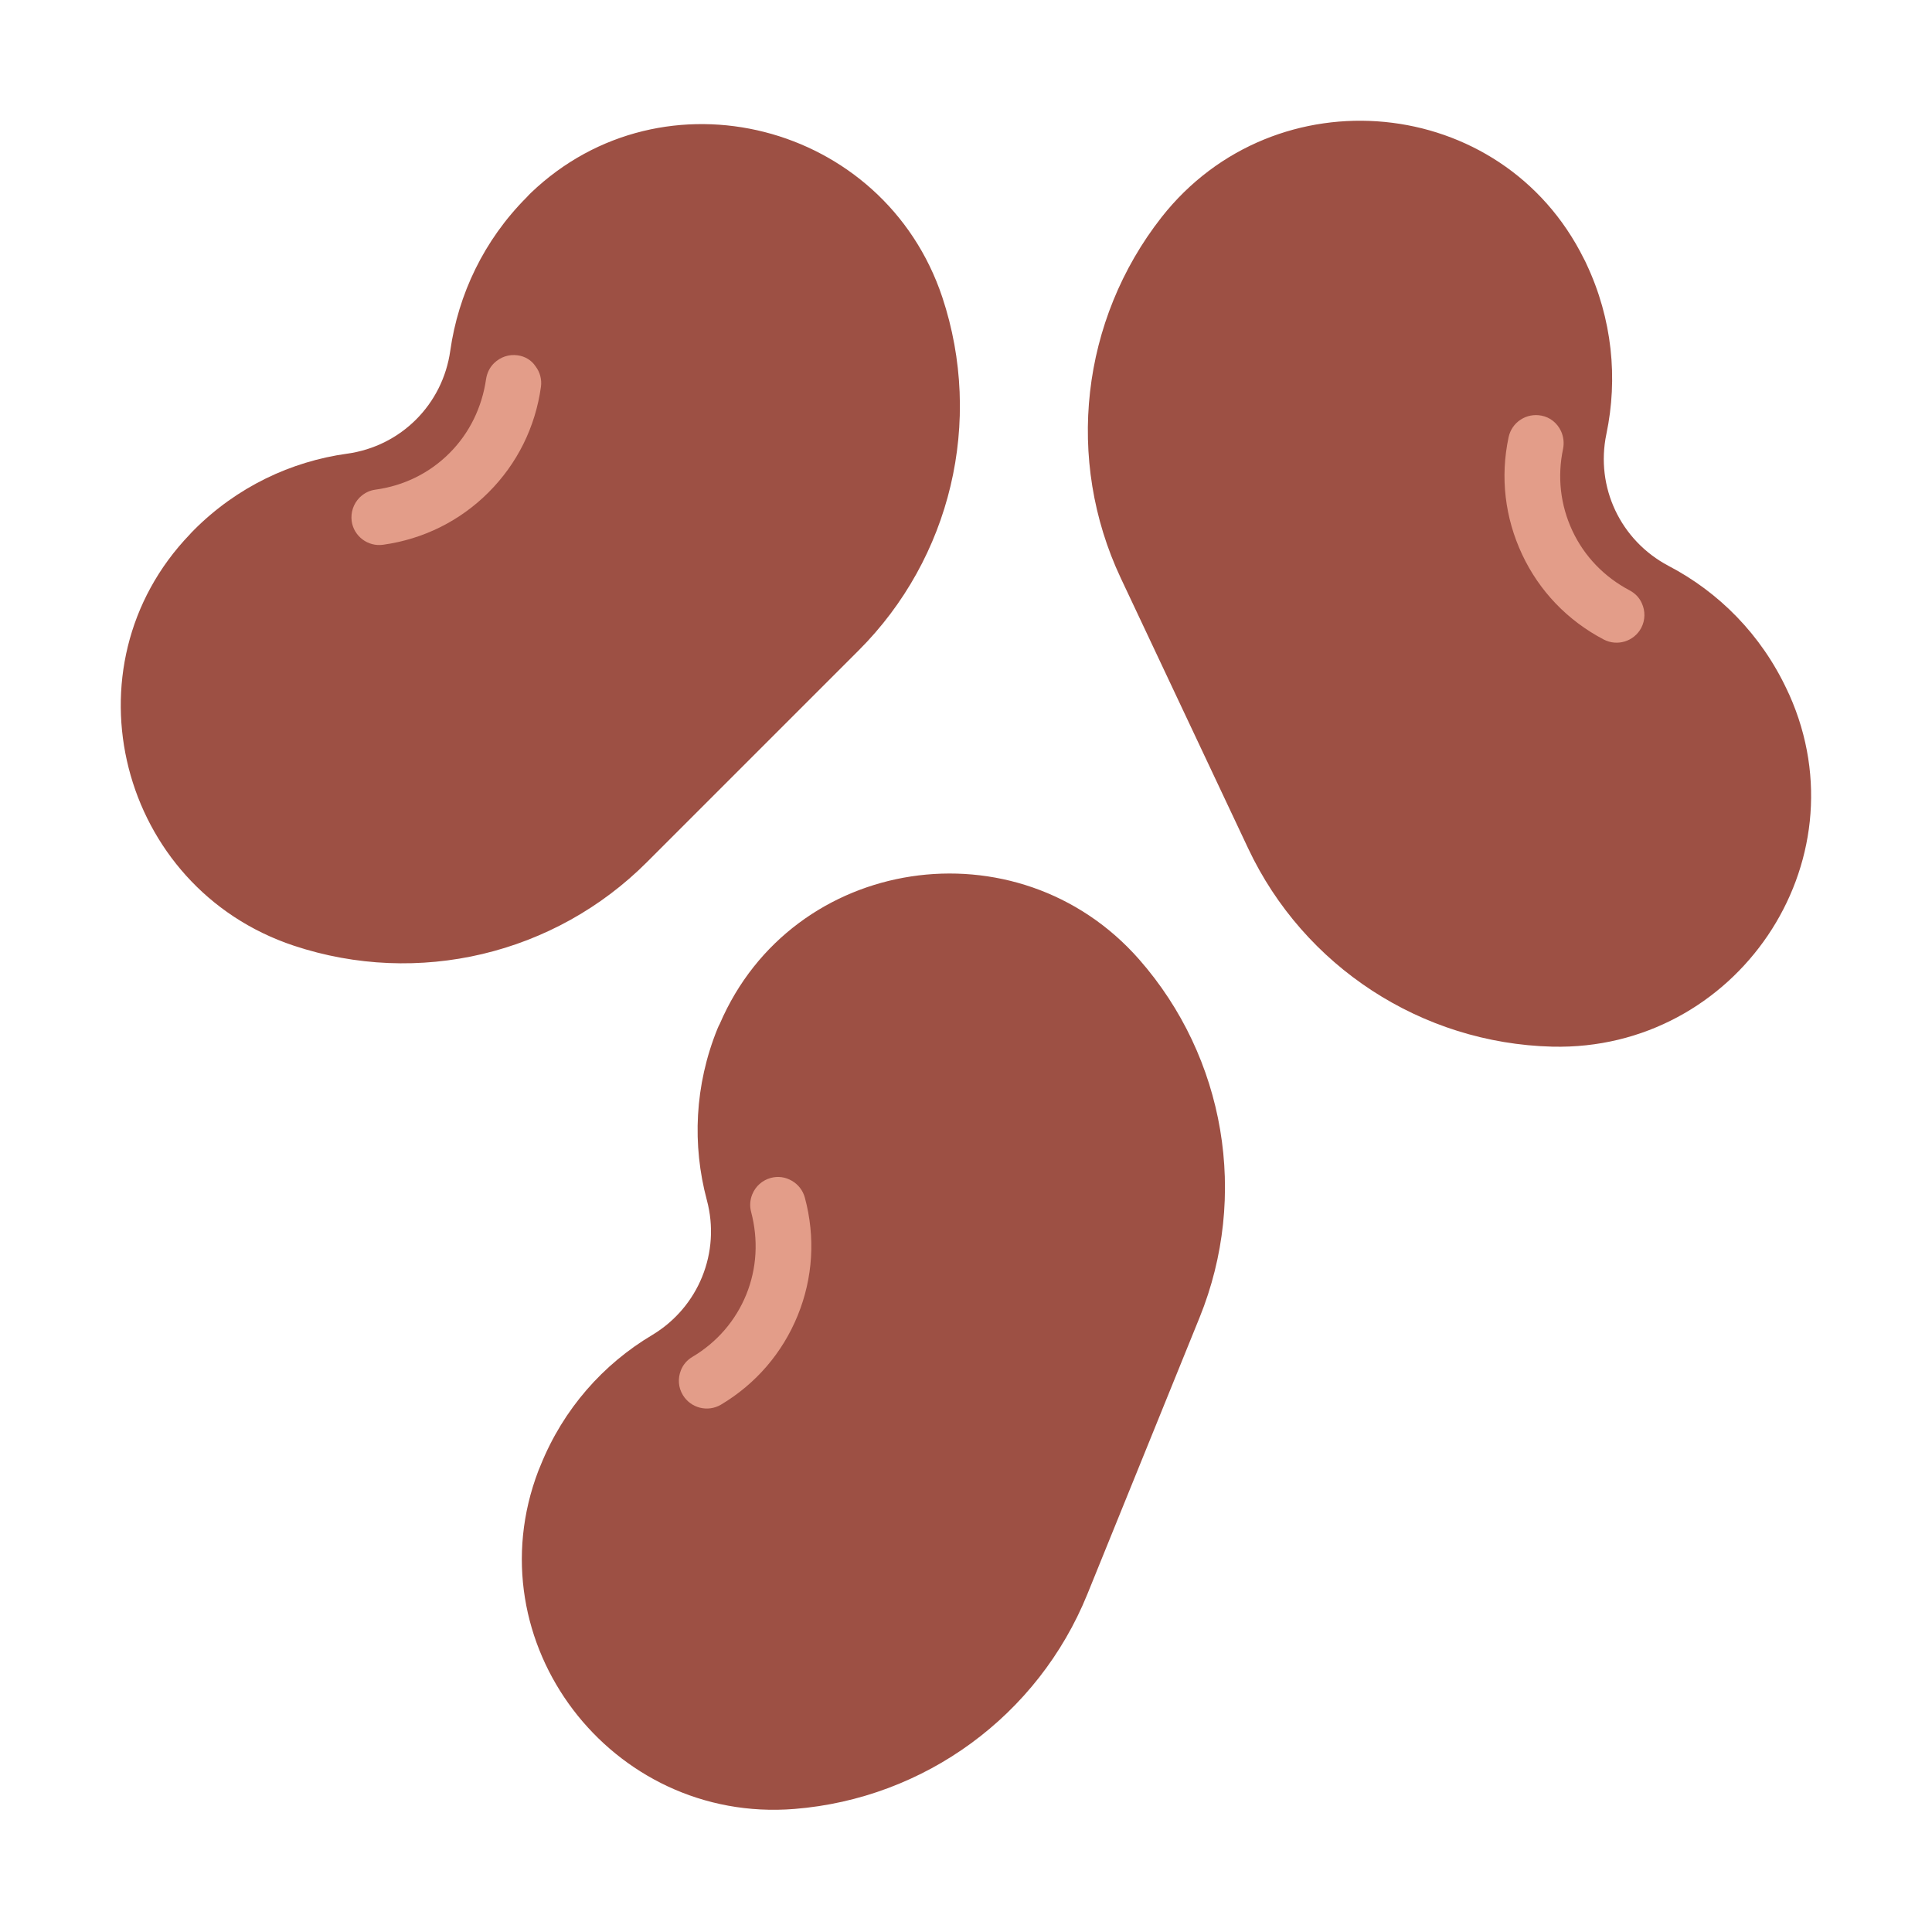
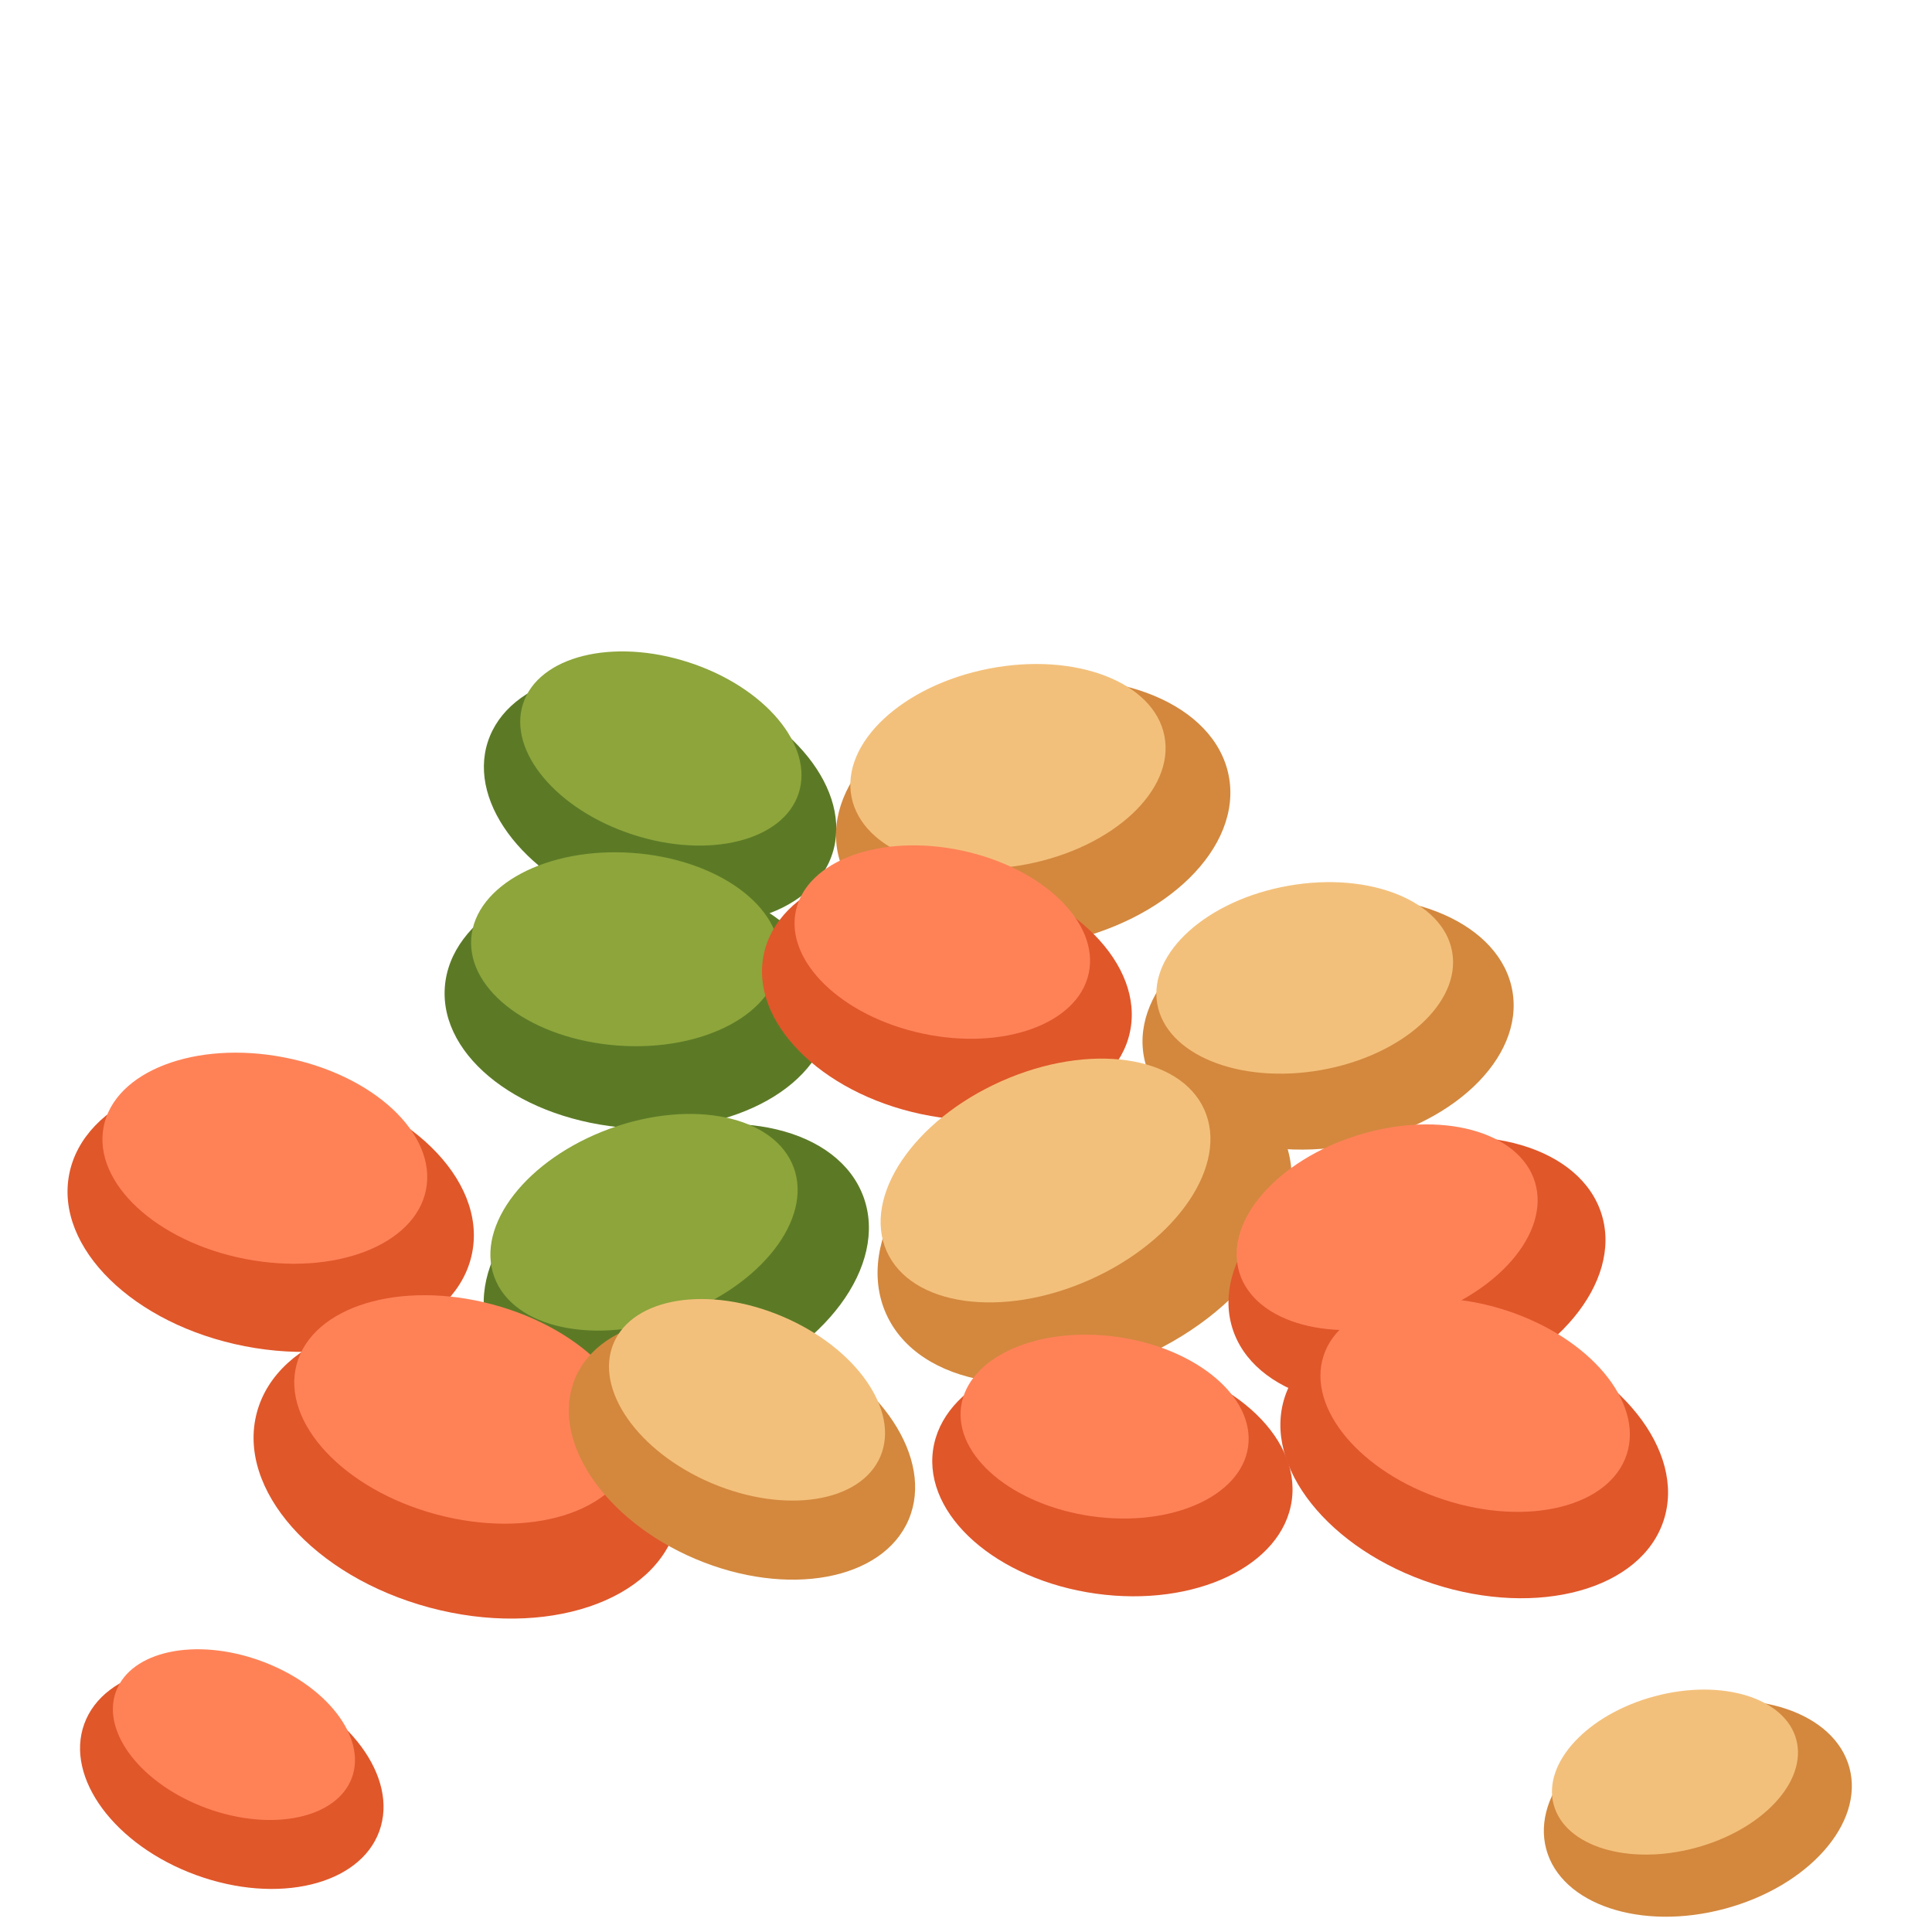
<svg xmlns="http://www.w3.org/2000/svg" width="32" height="32" viewBox="0 0 32 32" fill="none">
-   <path d="M26.274 4.367C26.707 5.283 26.799 6.269 26.607 7.188C26.422 8.069 26.841 8.952 27.635 9.372C28.468 9.807 29.169 10.509 29.598 11.425C29.605 11.439 29.611 11.453 29.617 11.466C29.624 11.48 29.63 11.493 29.637 11.508C30.879 14.29 28.756 17.409 25.711 17.336C23.546 17.281 21.596 16.01 20.674 14.053L18.563 9.574C17.641 7.614 17.904 5.302 19.239 3.598C21.122 1.203 24.878 1.555 26.233 4.284C26.249 4.312 26.261 4.338 26.274 4.367ZM8.726 3.265C8.012 3.979 7.59 4.879 7.458 5.808C7.333 6.698 6.642 7.39 5.751 7.514C4.82 7.643 3.923 8.065 3.209 8.782L3.209 8.783C3.186 8.805 3.164 8.827 3.145 8.85C1.035 11.046 1.976 14.703 4.868 15.664C6.923 16.346 9.187 15.811 10.718 14.277L14.221 10.774C15.752 9.244 16.29 6.98 15.608 4.924C14.644 2.032 10.987 1.091 8.79 3.198C8.768 3.22 8.745 3.243 8.726 3.265ZM11.707 19.875C11.464 18.965 11.503 17.976 11.884 17.038C11.896 17.009 11.909 16.98 11.922 16.958C13.123 14.159 16.857 13.602 18.868 15.891C20.296 17.518 20.683 19.811 19.87 21.819L18.009 26.407C17.193 28.415 15.316 29.789 13.158 29.962C10.122 30.205 7.83 27.201 8.918 24.358C8.925 24.343 8.93 24.329 8.936 24.315C8.942 24.3 8.947 24.286 8.954 24.271C9.332 23.333 9.994 22.593 10.801 22.113C11.57 21.652 11.941 20.743 11.707 19.875Z" fill="#9D5044" />
-   <path d="M8.573 5.885C8.428 5.865 8.288 5.913 8.182 6.016C8.111 6.086 8.067 6.176 8.051 6.278C7.983 6.749 7.775 7.175 7.445 7.505C7.116 7.835 6.69 8.046 6.219 8.11C6.12 8.123 6.03 8.168 5.956 8.241C5.854 8.344 5.806 8.488 5.825 8.632C5.86 8.882 6.094 9.058 6.344 9.023C7.013 8.93 7.618 8.629 8.092 8.155C8.566 7.681 8.867 7.076 8.96 6.406C8.976 6.285 8.944 6.163 8.87 6.067C8.803 5.965 8.694 5.901 8.573 5.885ZM25.531 6.884C25.675 6.912 25.791 7.005 25.855 7.14C25.896 7.229 25.909 7.332 25.89 7.431C25.791 7.899 25.845 8.366 26.044 8.792C26.242 9.215 26.572 9.557 26.991 9.778C27.081 9.826 27.152 9.897 27.193 9.99C27.254 10.121 27.251 10.272 27.184 10.4C27.065 10.624 26.787 10.71 26.562 10.592C25.964 10.278 25.496 9.791 25.211 9.183C24.926 8.574 24.846 7.905 24.987 7.242C25.013 7.121 25.083 7.018 25.186 6.951C25.288 6.884 25.41 6.861 25.531 6.884ZM12.46 19.782C12.514 19.648 12.627 19.548 12.767 19.51C12.886 19.478 13.008 19.494 13.117 19.558C13.222 19.619 13.299 19.718 13.331 19.837C13.507 20.49 13.466 21.165 13.213 21.787C12.96 22.408 12.521 22.92 11.941 23.266C11.723 23.394 11.442 23.324 11.31 23.106C11.234 22.981 11.224 22.831 11.278 22.696C11.314 22.603 11.381 22.526 11.467 22.475C11.877 22.232 12.185 21.873 12.361 21.441C12.537 21.005 12.562 20.535 12.441 20.073C12.415 19.977 12.422 19.875 12.46 19.782Z" fill="#E39D89" />
+   <g transform="rotate(18 11.1 12.7)">
+     <ellipse cx="11.1" cy="13.24" rx="3" ry="1.98" fill="#5C7A26" />
+     <ellipse cx="10.86" cy="12.46" rx="2.4" ry="1.5" fill="#8DA53B" />
+   </g>
+   <g transform="rotate(-11 17 12.9)">
+     <ellipse cx="17" cy="13.49" rx="3.3" ry="2.18" fill="#D3883E" />
+     <ellipse cx="16.74" cy="12.64" rx="2.64" ry="1.65" fill="#F3C07B" />
+   </g>
+   <g transform="rotate(4 10.6 16)">
+     <ellipse cx="10.6" cy="16.58" rx="3.2" ry="2.11" fill="#5C7A26" />
+     <ellipse cx="10.34" cy="15.74" rx="2.56" ry="1.6" fill="#8DA53B" />
+   </g>
+   <g transform="rotate(12 15.8 15.9)">
+     <ellipse cx="15.8" cy="16.46" rx="3.1" ry="2.05" fill="#E0572A" />
+     <ellipse cx="15.55" cy="15.65" rx="2.48" ry="1.55" fill="#FF8257" />
+   </g>
+   <g transform="rotate(-10 21.9 16.4)">
+     <ellipse cx="21.9" cy="16.96" rx="3.1" ry="2.05" fill="#D3883E" />
+     <ellipse cx="21.65" cy="16.15" rx="2.48" ry="1.55" fill="#F3C07B" />
+   </g>
+   <g transform="rotate(11 4.6 19.5)">
+     <ellipse cx="4.6" cy="20.11" rx="3.4" ry="2.24" fill="#E0572A" />
+     <ellipse cx="4.33" cy="19.23" rx="2.72" ry="1.7" fill="#FF8257" />
+   </g>
+   <g transform="rotate(-20 11 20.4)">
+     <ellipse cx="11" cy="20.99" rx="3.3" ry="2.18" fill="#5C7A26" />
+     <ellipse cx="10.74" cy="20.14" rx="2.64" ry="1.65" fill="#8DA53B" />
+   </g>
+   <g transform="rotate(-24 17.7 19.7)">
+     <ellipse cx="17.7" cy="20.35" rx="3.6" ry="2.38" fill="#D3883E" />
+     <ellipse cx="17.41" cy="19.41" rx="2.88" ry="1.8" fill="#F3C07B" />
+   </g>
+   <g transform="rotate(-17 23.3 20.5)">
+     <ellipse cx="23.3" cy="21.08" rx="3.2" ry="2.11" fill="#E0572A" />
+     <ellipse cx="23.04" cy="20.24" rx="2.56" ry="1.6" fill="#FF8257" />
+   </g>
+   <g transform="rotate(15 7.9 23.7)">
+     <ellipse cx="7.9" cy="24.35" rx="3.6" ry="2.38" fill="#E0572A" />
+     <ellipse cx="7.61" cy="23.41" rx="2.88" ry="1.8" fill="#FF8257" />
+   </g>
+   <g transform="rotate(23 12.5 23.5)">
+     <ellipse cx="12.5" cy="24.04" rx="3" ry="1.98" fill="#D3883E" />
+     <ellipse cx="12.26" cy="23.26" rx="2.4" ry="1.5" fill="#F3C07B" />
+   </g>
+   <g transform="rotate(8 18.5 23.9)">
+     <ellipse cx="18.5" cy="24.44" rx="3" ry="1.98" fill="#E0572A" />
+     <ellipse cx="18.26" cy="23.66" rx="2.4" ry="1.5" fill="#FF8257" />
+   </g>
+   <g transform="rotate(18 24.6 23.6)">
+     <ellipse cx="24.6" cy="24.19" rx="3.3" ry="2.18" fill="#E0572A" />
+     <ellipse cx="24.34" cy="23.34" rx="2.64" ry="1.65" fill="#FF8257" />
+   </g>
+   <g transform="rotate(20 4 29)">
+     <ellipse cx="4" cy="29.47" rx="2.6" ry="1.72" fill="#E0572A" />
+     <ellipse cx="3.79" cy="28.79" rx="2.08" ry="1.3" fill="#FF8257" />
+   </g>
+   <g transform="rotate(-15 28 29.5)">
+     <ellipse cx="28" cy="29.97" rx="2.6" ry="1.72" fill="#D3883E" />
+     <ellipse cx="27.79" cy="29.29" rx="2.08" ry="1.3" fill="#F3C07B" />
+   </g>
</svg>
